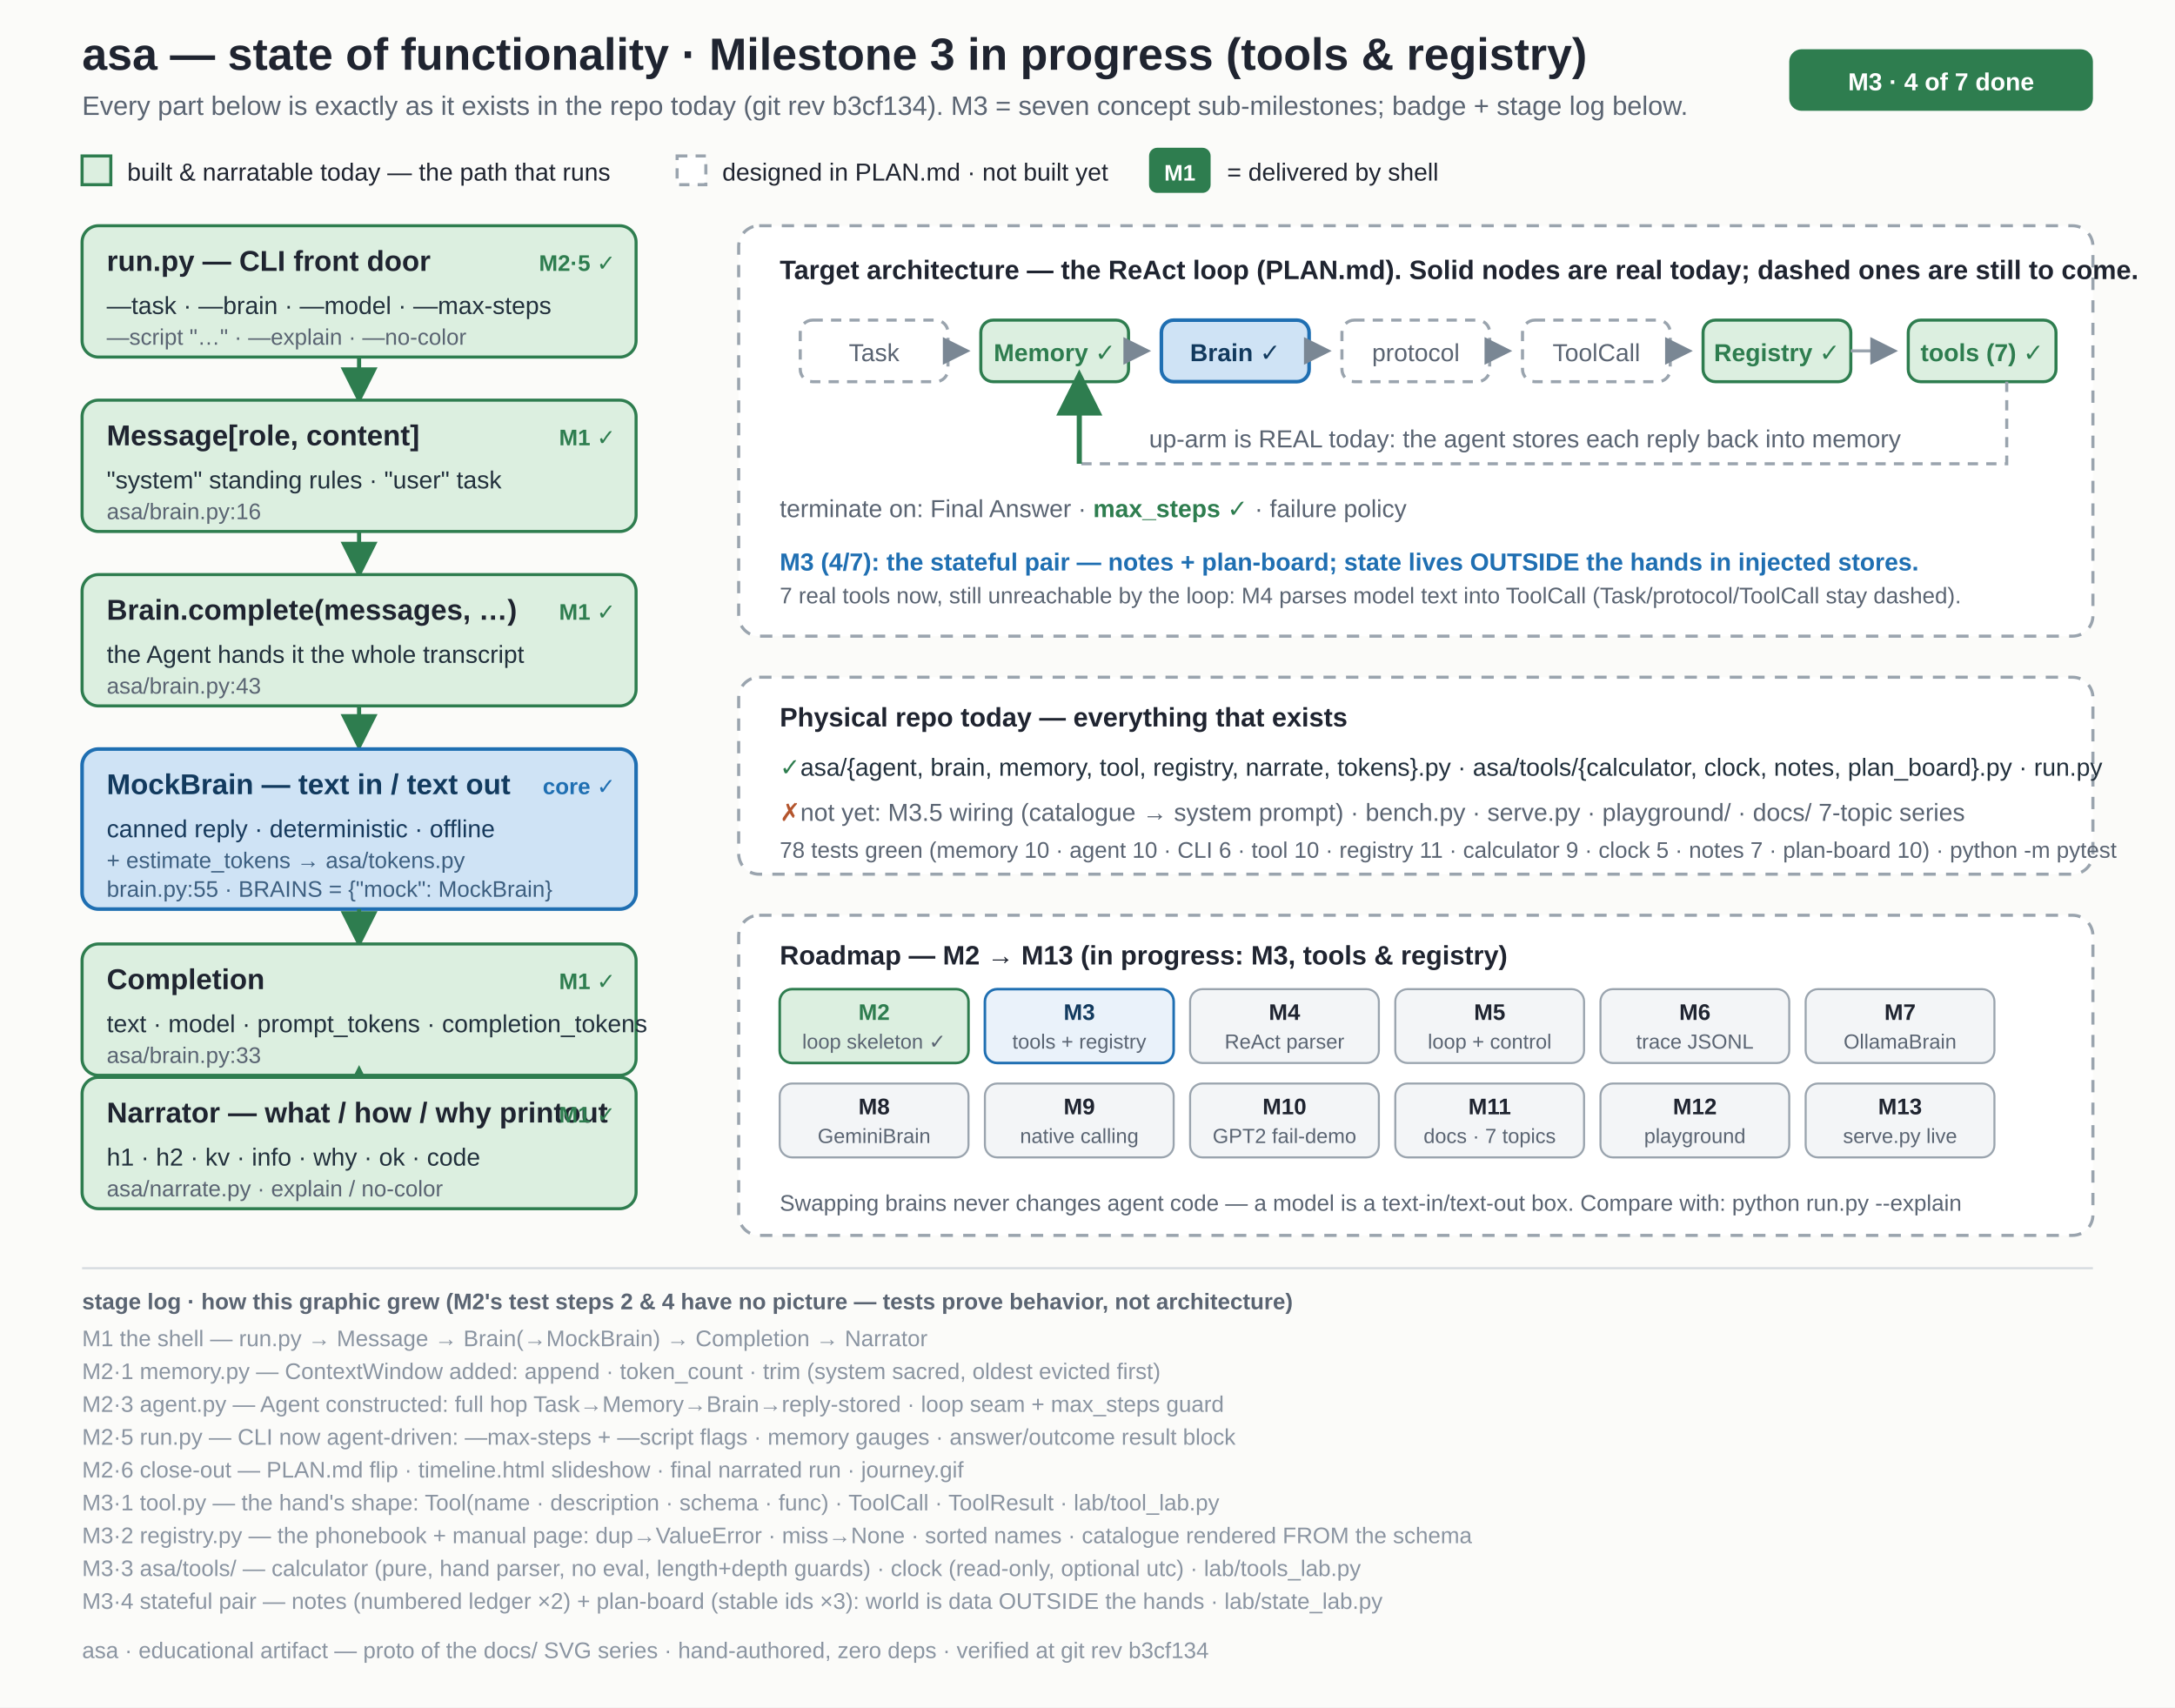
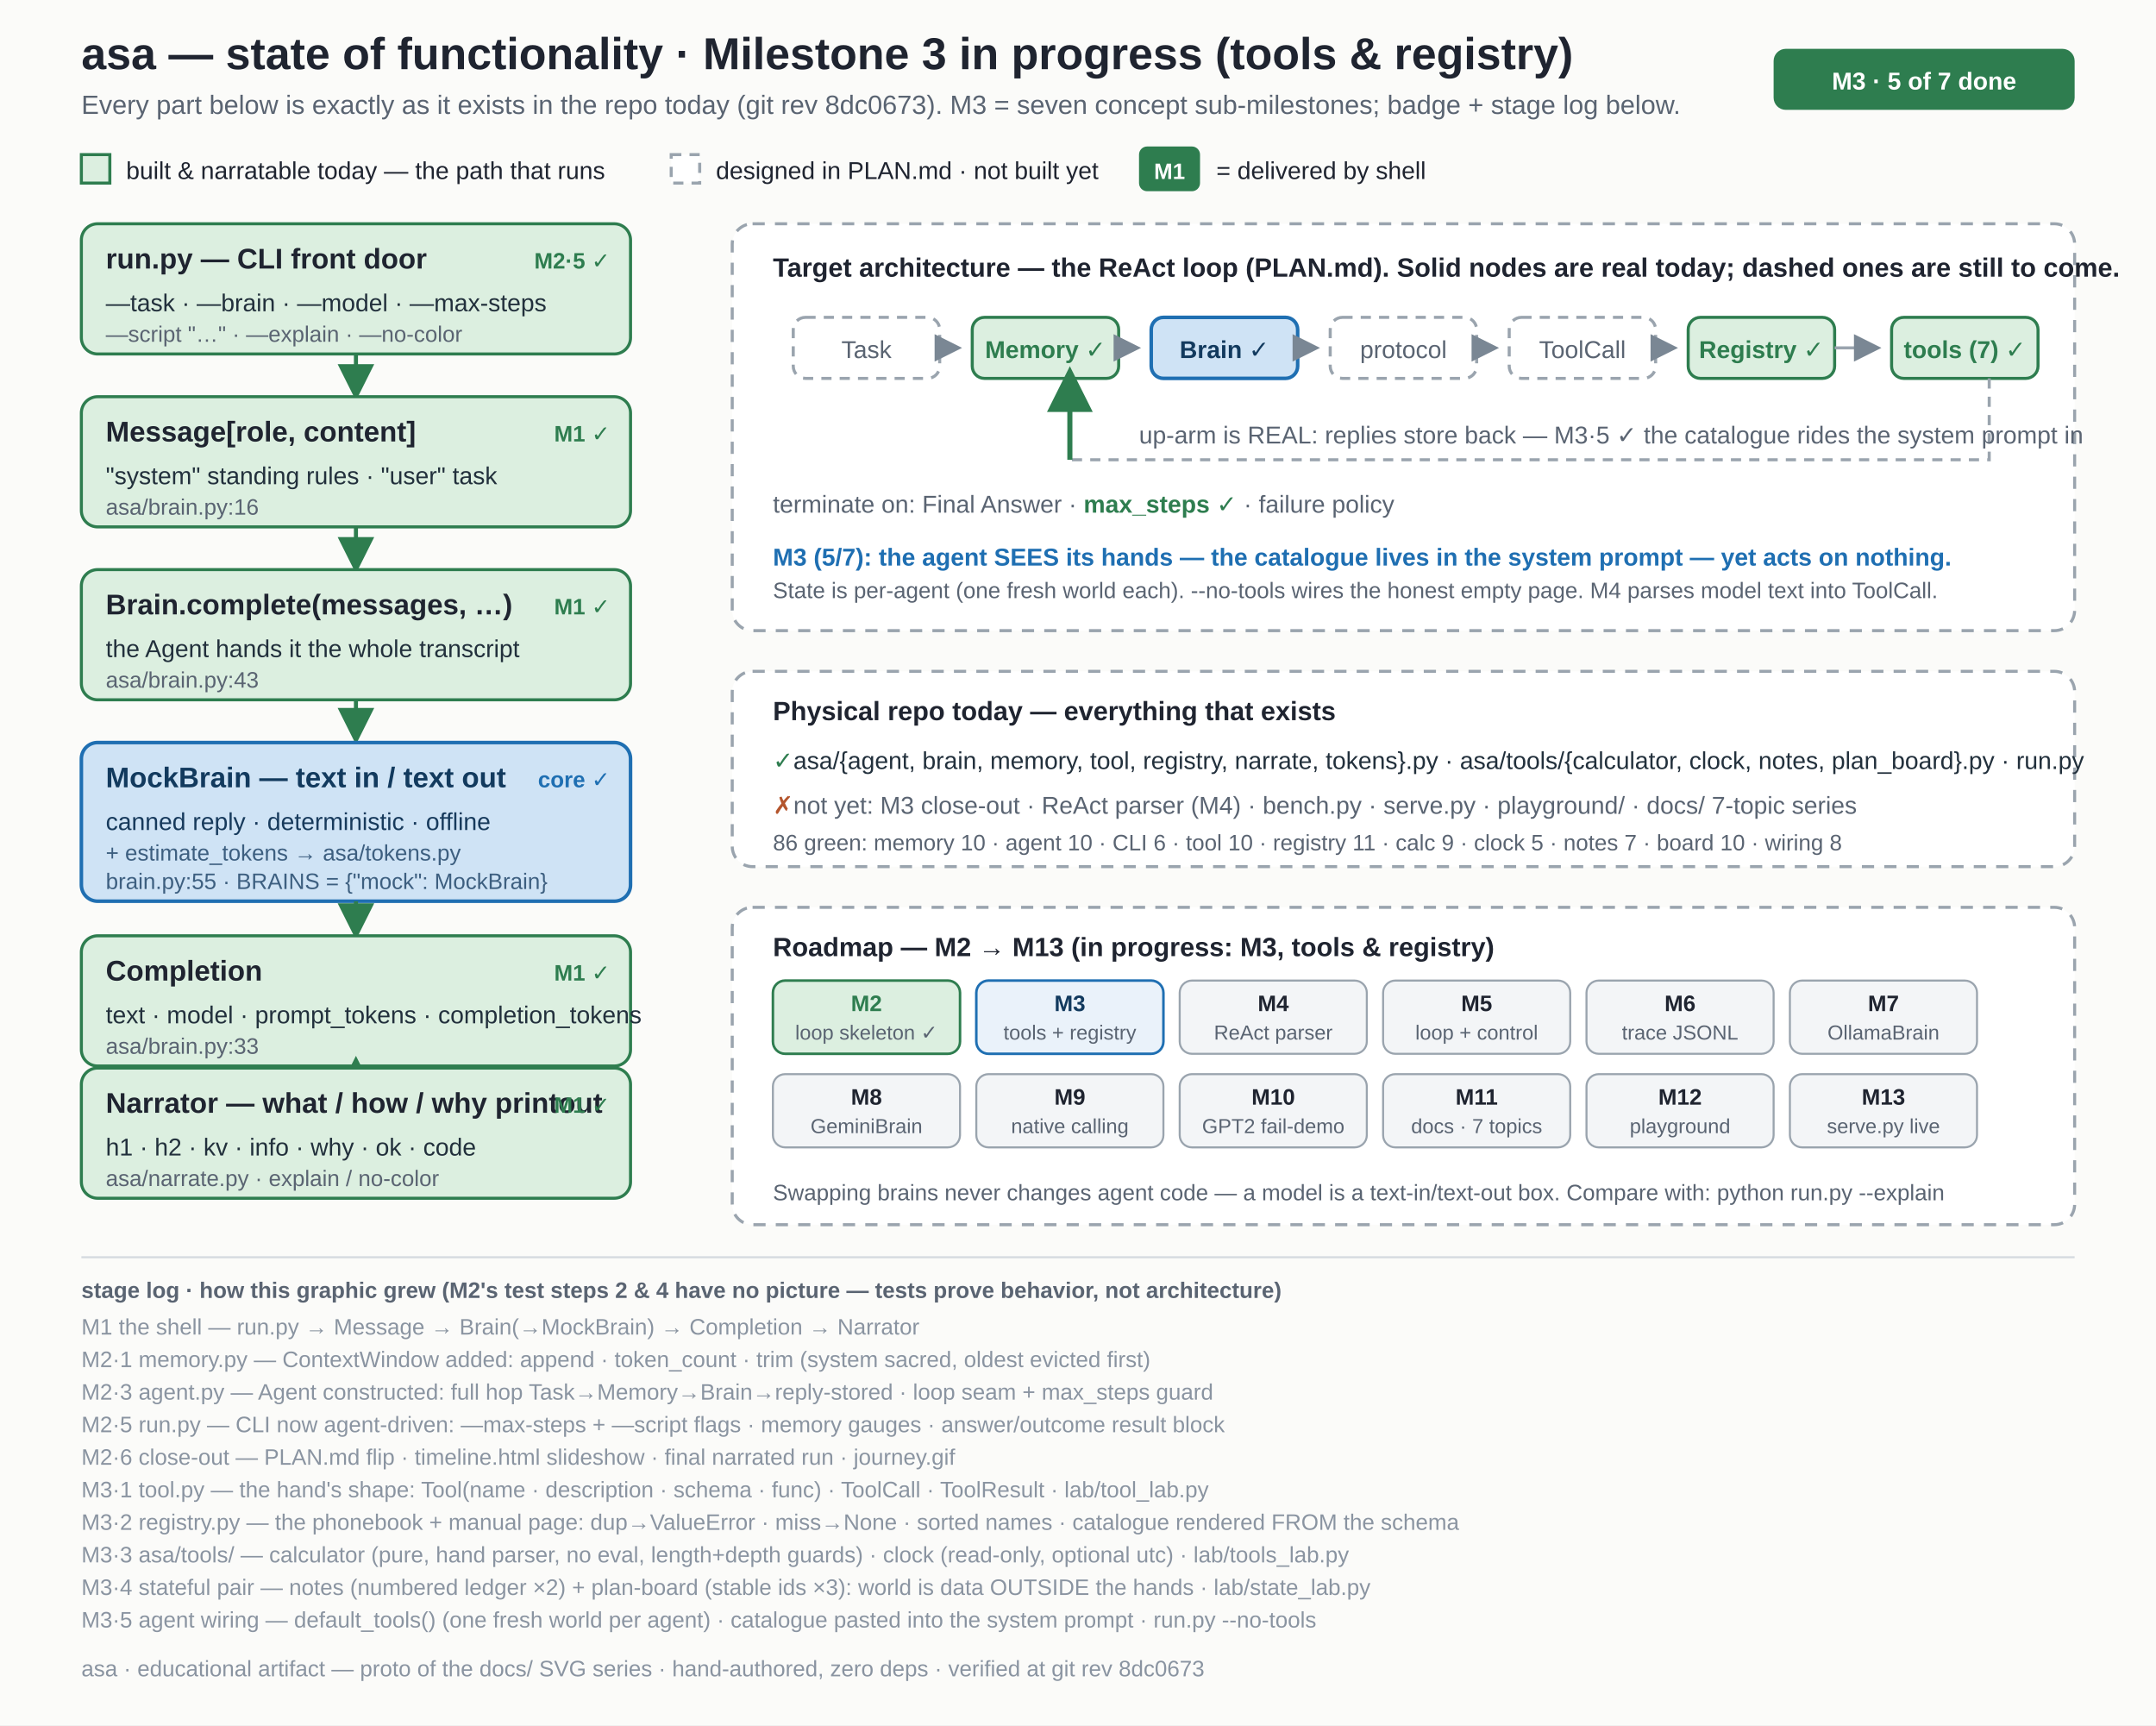
- <svg xmlns="http://www.w3.org/2000/svg" width="1060" height="832" viewBox="0 0 1060 832" font-family="system-ui, 'Segoe UI', 'Helvetica Neue', Arial, sans-serif">
+ <svg xmlns="http://www.w3.org/2000/svg" width="1060" height="848" viewBox="0 0 1060 848" font-family="system-ui, 'Segoe UI', 'Helvetica Neue', Arial, sans-serif">
  <defs>
    <marker id="arr-green" markerWidth="9" markerHeight="9" refX="7" refY="4.5" orient="auto">
      <path d="M0,0 L9,4.5 L0,9 z" fill="#2e7d4f" />
    </marker>
    <marker id="arr-grey" markerWidth="9" markerHeight="9" refX="7" refY="4.5" orient="auto">
      <path d="M0,0 L9,4.5 L0,9 z" fill="#7a8794" />
    </marker>
  </defs>
-   <rect x="0" y="0" width="1060" height="832" fill="#fbfbf9" />
+   <rect x="0" y="0" width="1060" height="848" fill="#fbfbf9" />
  <text x="40" y="34" font-size="22" font-weight="700" fill="#1f2430">asa — state of functionality · Milestone 3 in progress (tools &amp; registry)</text>
-   <text x="40" y="56" font-size="13" fill="#5a6472">Every part below is exactly as it exists in the repo today (git rev b3cf134). M3 = seven concept sub-milestones; badge + stage log below.</text>
+   <text x="40" y="56" font-size="13" fill="#5a6472">Every part below is exactly as it exists in the repo today (git rev 8dc0673). M3 = seven concept sub-milestones; badge + stage log below.</text>
  <g>
    <rect x="872" y="24" width="148" height="30" rx="6" fill="#2e7d4f" />
-     <text x="946" y="44" font-size="12" font-weight="700" fill="#ffffff" text-anchor="middle">M3 · 4 of 7 done</text>
+     <text x="946" y="44" font-size="12" font-weight="700" fill="#ffffff" text-anchor="middle">M3 · 5 of 7 done</text>
  </g>
  <rect x="40" y="76" width="14" height="14" fill="#dcefe0" stroke="#2e7d4f" stroke-width="1.5" />
  <text x="62" y="88" font-size="12" fill="#1f2430">built &amp; narratable today — the path that runs</text>
  <rect x="330" y="76" width="14" height="14" fill="#ffffff" stroke="#9aa4ae" stroke-width="1.5" stroke-dasharray="5 4" />
  <text x="352" y="88" font-size="12" fill="#1f2430">designed in PLAN.md · not built yet</text>
  <rect x="560" y="72" width="30" height="22" rx="4" fill="#2e7d4f" />
  <text x="575" y="88" font-size="11" font-weight="700" fill="#ffffff" text-anchor="middle">M1</text>
  <text x="598" y="88" font-size="12" fill="#1f2430">= delivered by shell</text>
  <rect x="40" y="110" width="270" height="64" rx="8" fill="#dcefe0" stroke="#2e7d4f" stroke-width="1.5" />
  <text x="52" y="132" font-size="14" font-weight="700" fill="#1f2430">run.py — CLI front door</text>
  <text x="300" y="132" font-size="11" font-weight="700" fill="#2e7d4f" text-anchor="end">M2·5 ✓</text>
  <text x="52" y="153" font-size="12" fill="#22303c">—task · —brain · —model · —max-steps</text>
  <text x="52" y="168" font-size="11" fill="#5a6472">—script "…" · —explain · —no-color</text>
  <line x1="175" y1="174" x2="175" y2="193" stroke="#2e7d4f" stroke-width="2" marker-end="url(#arr-green)" />
  <rect x="40" y="195" width="270" height="64" rx="8" fill="#dcefe0" stroke="#2e7d4f" stroke-width="1.5" />
  <text x="52" y="217" font-size="14" font-weight="700" fill="#1f2430">Message[role, content]</text>
  <text x="300" y="217" font-size="11" font-weight="700" fill="#2e7d4f" text-anchor="end">M1 ✓</text>
  <text x="52" y="238" font-size="12" fill="#22303c">"system" standing rules · "user" task</text>
  <text x="52" y="253" font-size="11" fill="#5a6472">asa/brain.py:16</text>
  <line x1="175" y1="259" x2="175" y2="278" stroke="#2e7d4f" stroke-width="2" marker-end="url(#arr-green)" />
  <rect x="40" y="280" width="270" height="64" rx="8" fill="#dcefe0" stroke="#2e7d4f" stroke-width="1.5" />
  <text x="52" y="302" font-size="14" font-weight="700" fill="#1f2430">Brain.complete(messages, …)</text>
  <text x="300" y="302" font-size="11" font-weight="700" fill="#2e7d4f" text-anchor="end">M1 ✓</text>
  <text x="52" y="323" font-size="12" fill="#22303c">the Agent hands it the whole transcript</text>
  <text x="52" y="338" font-size="11" fill="#5a6472">asa/brain.py:43</text>
  <line x1="175" y1="344" x2="175" y2="362" stroke="#2e7d4f" stroke-width="2" marker-end="url(#arr-green)" />
  <rect x="40" y="365" width="270" height="78" rx="8" fill="#cfe3f5" stroke="#1f6fb2" stroke-width="1.75" />
  <text x="52" y="387" font-size="14" font-weight="700" fill="#123a5e">MockBrain — text in / text out</text>
  <text x="300" y="387" font-size="11" font-weight="700" fill="#1f6fb2" text-anchor="end">core ✓</text>
  <text x="52" y="408" font-size="12" fill="#173a5c">canned reply · deterministic · offline</text>
  <text x="52" y="423" font-size="11" fill="#3d5f80">+ estimate_tokens → asa/tokens.py</text>
  <text x="52" y="437" font-size="11" fill="#3d5f80">brain.py:55 · BRAINS = {"mock": MockBrain}</text>
  <line x1="175" y1="443" x2="175" y2="458" stroke="#2e7d4f" stroke-width="2" marker-end="url(#arr-green)" />
  <rect x="40" y="460" width="270" height="64" rx="8" fill="#dcefe0" stroke="#2e7d4f" stroke-width="1.5" />
  <text x="52" y="482" font-size="14" font-weight="700" fill="#1f2430">Completion</text>
  <text x="300" y="482" font-size="11" font-weight="700" fill="#2e7d4f" text-anchor="end">M1 ✓</text>
  <text x="52" y="503" font-size="12" fill="#22303c">text · model · prompt_tokens · completion_tokens</text>
  <text x="52" y="518" font-size="11" fill="#5a6472">asa/brain.py:33</text>
  <line x1="175" y1="525" x2="175" y2="523" stroke="#2e7d4f" stroke-width="2" marker-end="url(#arr-green)" />
  <rect x="40" y="525" width="270" height="64" rx="8" fill="#dcefe0" stroke="#2e7d4f" stroke-width="1.5" />
  <text x="52" y="547" font-size="14" font-weight="700" fill="#1f2430">Narrator — what / how / why printout</text>
  <text x="300" y="547" font-size="11" font-weight="700" fill="#2e7d4f" text-anchor="end">M1 ✓</text>
  <text x="52" y="568" font-size="12" fill="#22303c">h1 · h2 · kv · info · why · ok · code</text>
  <text x="52" y="583" font-size="11" fill="#5a6472">asa/narrate.py · explain / no-color</text>
  <rect x="360" y="110" width="660" height="200" rx="10" fill="#ffffff" stroke="#9aa4ae" stroke-width="1.5" stroke-dasharray="6 5" />
  <text x="380" y="136" font-size="13" font-weight="700" fill="#1f2430">Target architecture — the ReAct loop (PLAN.md). Solid nodes are real today; dashed ones are still to come.</text>
  <rect x="390" y="156" width="72" height="30" rx="6" fill="#ffffff" stroke="#9aa4ae" stroke-width="1.5" stroke-dasharray="5 4" />
  <text x="426" y="176" font-size="12" fill="#5a6472" text-anchor="middle">Task</text>
  <rect x="478" y="156" width="72" height="30" rx="6" fill="#dcefe0" stroke="#2e7d4f" stroke-width="1.5" />
  <text x="514" y="176" font-size="12" font-weight="700" fill="#2e7d4f" text-anchor="middle">Memory ✓</text>
  <rect x="566" y="156" width="72" height="30" rx="6" fill="#cfe3f5" stroke="#1f6fb2" stroke-width="1.75" />
  <text x="602" y="176" font-size="12" font-weight="700" fill="#123a5e" text-anchor="middle">Brain ✓</text>
  <rect x="654" y="156" width="72" height="30" rx="6" fill="#ffffff" stroke="#9aa4ae" stroke-width="1.5" stroke-dasharray="5 4" />
  <text x="690" y="176" font-size="12" fill="#5a6472" text-anchor="middle">protocol</text>
  <rect x="742" y="156" width="72" height="30" rx="6" fill="#ffffff" stroke="#9aa4ae" stroke-width="1.5" stroke-dasharray="5 4" />
  <text x="778" y="176" font-size="12" fill="#5a6472" text-anchor="middle">ToolCall</text>
  <rect x="830" y="156" width="72" height="30" rx="6" fill="#dcefe0" stroke="#2e7d4f" stroke-width="1.5" />
  <text x="866" y="176" font-size="12" font-weight="700" fill="#2e7d4f" text-anchor="middle">Registry ✓</text>
  <rect x="930" y="156" width="72" height="30" rx="6" fill="#dcefe0" stroke="#2e7d4f" stroke-width="1.5" />
  <text x="966" y="176" font-size="12" font-weight="700" fill="#2e7d4f" text-anchor="middle">tools (7) ✓</text>
  <path d="M462,171 L470,171" stroke="#9aa4ae" stroke-width="1.5" marker-end="url(#arr-grey)" />
  <path d="M550,171 L558,171" stroke="#9aa4ae" stroke-width="1.5" marker-end="url(#arr-grey)" />
  <path d="M638,171 L646,171" stroke="#9aa4ae" stroke-width="1.5" marker-end="url(#arr-grey)" />
  <path d="M726,171 L734,171" stroke="#9aa4ae" stroke-width="1.5" marker-end="url(#arr-grey)" />
  <path d="M814,171 L822,171" stroke="#9aa4ae" stroke-width="1.5" marker-end="url(#arr-grey)" />
  <path d="M902,171 L922,171" stroke="#9aa4ae" stroke-width="1.5" marker-end="url(#arr-grey)" />
  <path d="M978,186 V226 H526" fill="none" stroke="#9aa4ae" stroke-width="1.5" stroke-dasharray="5 4" />
  <path d="M526,226 V185" fill="none" stroke="#2e7d4f" stroke-width="2.5" marker-end="url(#arr-green)" />
-   <text x="560" y="218" font-size="12" fill="#5a6472">up-arm is REAL today: the agent stores each reply back into memory</text>
+   <text x="560" y="218" font-size="12" fill="#5a6472">up-arm is REAL: replies store back — M3·5 ✓ the catalogue rides the system prompt in</text>
  <text x="380" y="252" font-size="12" fill="#5a6472">terminate on: Final Answer · <tspan fill="#2e7d4f" font-weight="700">max_steps ✓</tspan> · failure policy</text>
-   <text x="380" y="278" font-size="12" font-weight="700" fill="#1f6fb2">M3 (4/7): the stateful pair — notes + plan-board; state lives OUTSIDE the hands in injected stores.</text>
-   <text x="380" y="294" font-size="11" fill="#5a6472">7 real tools now, still unreachable by the loop: M4 parses model text into ToolCall (Task/protocol/ToolCall stay dashed).</text>
+   <text x="380" y="278" font-size="12" font-weight="700" fill="#1f6fb2">M3 (5/7): the agent SEES its hands — the catalogue lives in the system prompt — yet acts on nothing.</text>
+   <text x="380" y="294" font-size="11" fill="#5a6472">State is per-agent (one fresh world each). --no-tools wires the honest empty page. M4 parses model text into ToolCall.</text>
  <rect x="360" y="330" width="660" height="96" rx="10" fill="#ffffff" stroke="#9aa4ae" stroke-width="1.5" stroke-dasharray="6 5" />
  <text x="380" y="354" font-size="13" font-weight="700" fill="#1f2430">Physical repo today — everything that exists</text>
  <text x="380" y="378" font-size="12" fill="#22303c">
    <tspan fill="#2e7d4f" font-weight="700">✓ </tspan>asa/{agent, brain, memory, tool, registry, narrate, tokens}.py · asa/tools/{calculator, clock, notes, plan_board}.py · run.py</text>
  <text x="380" y="400" font-size="12" fill="#5a6472">
-     <tspan fill="#b4552d" font-weight="700">✗ </tspan>not yet: M3.5 wiring (catalogue → system prompt) · bench.py · serve.py · playground/ · docs/ 7-topic series</text>
-   <text x="380" y="418" font-size="11" fill="#5a6472">78 tests green (memory 10 · agent 10 · CLI 6 · tool 10 · registry 11 · calculator 9 · clock 5 · notes 7 · plan-board 10) · python -m pytest</text>
+     <tspan fill="#b4552d" font-weight="700">✗ </tspan>not yet: M3 close-out · ReAct parser (M4) · bench.py · serve.py · playground/ · docs/ 7-topic series</text>
+   <text x="380" y="418" font-size="11" fill="#5a6472">86 green: memory 10 · agent 10 · CLI 6 · tool 10 · registry 11 · calc 9 · clock 5 · notes 7 · board 10 · wiring 8</text>
  <rect x="360" y="446" width="660" height="156" rx="10" fill="#ffffff" stroke="#9aa4ae" stroke-width="1.5" stroke-dasharray="6 5" />
  <text x="380" y="470" font-size="13" font-weight="700" fill="#1f2430">Roadmap — M2 → M13 (in progress: M3, tools &amp; registry)</text>
  <g font-size="10" fill="#5a6472">
    <rect x="380" y="482" width="92" height="36" rx="6" fill="#dcefe0" stroke="#2e7d4f" stroke-width="1.25" />
    <text x="426" y="497" font-size="11" font-weight="700" fill="#2e7d4f" text-anchor="middle">M2</text>
    <text x="426" y="511" text-anchor="middle">loop skeleton ✓</text>
    <rect x="480" y="482" width="92" height="36" rx="6" fill="#eaf2fa" stroke="#1f6fb2" stroke-width="1.25" />
    <text x="526" y="497" font-size="11" font-weight="700" fill="#123a5e" text-anchor="middle">M3</text>
    <text x="526" y="511" text-anchor="middle">tools + registry</text>
    <rect x="580" y="482" width="92" height="36" rx="6" fill="#f3f5f7" stroke="#9aa4ae" stroke-width="1" />
    <text x="626" y="497" font-size="11" font-weight="700" fill="#1f2430" text-anchor="middle">M4</text>
    <text x="626" y="511" text-anchor="middle">ReAct parser</text>
    <rect x="680" y="482" width="92" height="36" rx="6" fill="#f3f5f7" stroke="#9aa4ae" stroke-width="1" />
    <text x="726" y="497" font-size="11" font-weight="700" fill="#1f2430" text-anchor="middle">M5</text>
    <text x="726" y="511" text-anchor="middle">loop + control</text>
    <rect x="780" y="482" width="92" height="36" rx="6" fill="#f3f5f7" stroke="#9aa4ae" stroke-width="1" />
    <text x="826" y="497" font-size="11" font-weight="700" fill="#1f2430" text-anchor="middle">M6</text>
    <text x="826" y="511" text-anchor="middle">trace JSONL</text>
    <rect x="880" y="482" width="92" height="36" rx="6" fill="#f3f5f7" stroke="#9aa4ae" stroke-width="1" />
    <text x="926" y="497" font-size="11" font-weight="700" fill="#1f2430" text-anchor="middle">M7</text>
    <text x="926" y="511" text-anchor="middle">OllamaBrain</text>
    <rect x="380" y="528" width="92" height="36" rx="6" fill="#f3f5f7" stroke="#9aa4ae" stroke-width="1" />
    <text x="426" y="543" font-size="11" font-weight="700" fill="#1f2430" text-anchor="middle">M8</text>
    <text x="426" y="557" text-anchor="middle">GeminiBrain</text>
    <rect x="480" y="528" width="92" height="36" rx="6" fill="#f3f5f7" stroke="#9aa4ae" stroke-width="1" />
    <text x="526" y="543" font-size="11" font-weight="700" fill="#1f2430" text-anchor="middle">M9</text>
    <text x="526" y="557" text-anchor="middle">native calling</text>
    <rect x="580" y="528" width="92" height="36" rx="6" fill="#f3f5f7" stroke="#9aa4ae" stroke-width="1" />
    <text x="626" y="543" font-size="11" font-weight="700" fill="#1f2430" text-anchor="middle">M10</text>
    <text x="626" y="557" text-anchor="middle">GPT2 fail-demo</text>
    <rect x="680" y="528" width="92" height="36" rx="6" fill="#f3f5f7" stroke="#9aa4ae" stroke-width="1" />
    <text x="726" y="543" font-size="11" font-weight="700" fill="#1f2430" text-anchor="middle">M11</text>
    <text x="726" y="557" text-anchor="middle">docs · 7 topics</text>
    <rect x="780" y="528" width="92" height="36" rx="6" fill="#f3f5f7" stroke="#9aa4ae" stroke-width="1" />
    <text x="826" y="543" font-size="11" font-weight="700" fill="#1f2430" text-anchor="middle">M12</text>
    <text x="826" y="557" text-anchor="middle">playground</text>
    <rect x="880" y="528" width="92" height="36" rx="6" fill="#f3f5f7" stroke="#9aa4ae" stroke-width="1" />
    <text x="926" y="543" font-size="11" font-weight="700" fill="#1f2430" text-anchor="middle">M13</text>
    <text x="926" y="557" text-anchor="middle">serve.py live</text>
  </g>
  <text x="380" y="590" font-size="11" fill="#5a6472">Swapping brains never changes agent code — a model is a text-in/text-out box. Compare with: python run.py --explain</text>
  <line x1="40" y1="618" x2="1020" y2="618" stroke="#d5dae0" stroke-width="1" />
  <text x="40" y="638" font-size="11" font-weight="700" fill="#5a6472">stage log · how this graphic grew  (M2's test steps 2 &amp; 4 have no picture — tests prove behavior, not architecture)</text>
  <text x="40" y="656" font-size="11" fill="#8a94a1">M1    the shell — run.py → Message → Brain(→MockBrain) → Completion → Narrator</text>
  <text x="40" y="672" font-size="11" fill="#8a94a1">M2·1  memory.py — ContextWindow added: append · token_count · trim (system sacred, oldest evicted first)</text>
  <text x="40" y="688" font-size="11" fill="#8a94a1">M2·3  agent.py — Agent constructed: full hop Task→Memory→Brain→reply-stored · loop seam + max_steps guard</text>
  <text x="40" y="704" font-size="11" fill="#8a94a1">M2·5  run.py — CLI now agent-driven: —max-steps + —script flags · memory gauges · answer/outcome result block</text>
  <text x="40" y="720" font-size="11" fill="#8a94a1">M2·6  close-out — PLAN.md flip · timeline.html slideshow · final narrated run · journey.gif</text>
  <text x="40" y="736" font-size="11" fill="#8a94a1">M3·1  tool.py — the hand's shape: Tool(name · description · schema · func) · ToolCall · ToolResult · lab/tool_lab.py</text>
  <text x="40" y="752" font-size="11" fill="#8a94a1">M3·2  registry.py — the phonebook + manual page: dup→ValueError · miss→None · sorted names · catalogue rendered FROM the schema</text>
  <text x="40" y="768" font-size="11" fill="#8a94a1">M3·3  asa/tools/ — calculator (pure, hand parser, no eval, length+depth guards) · clock (read-only, optional utc) · lab/tools_lab.py</text>
  <text x="40" y="784" font-size="11" fill="#8a94a1">M3·4  stateful pair — notes (numbered ledger ×2) + plan-board (stable ids ×3): world is data OUTSIDE the hands · lab/state_lab.py</text>
-   <text x="40" y="808" font-size="11" fill="#8a94a1">asa · educational artifact — proto of the docs/ SVG series · hand-authored, zero deps · verified at git rev b3cf134</text>
+   <text x="40" y="800" font-size="11" fill="#8a94a1">M3·5  agent wiring — default_tools() (one fresh world per agent) · catalogue pasted into the system prompt · run.py --no-tools</text>
+   <text x="40" y="824" font-size="11" fill="#8a94a1">asa · educational artifact — proto of the docs/ SVG series · hand-authored, zero deps · verified at git rev 8dc0673</text>
</svg>
